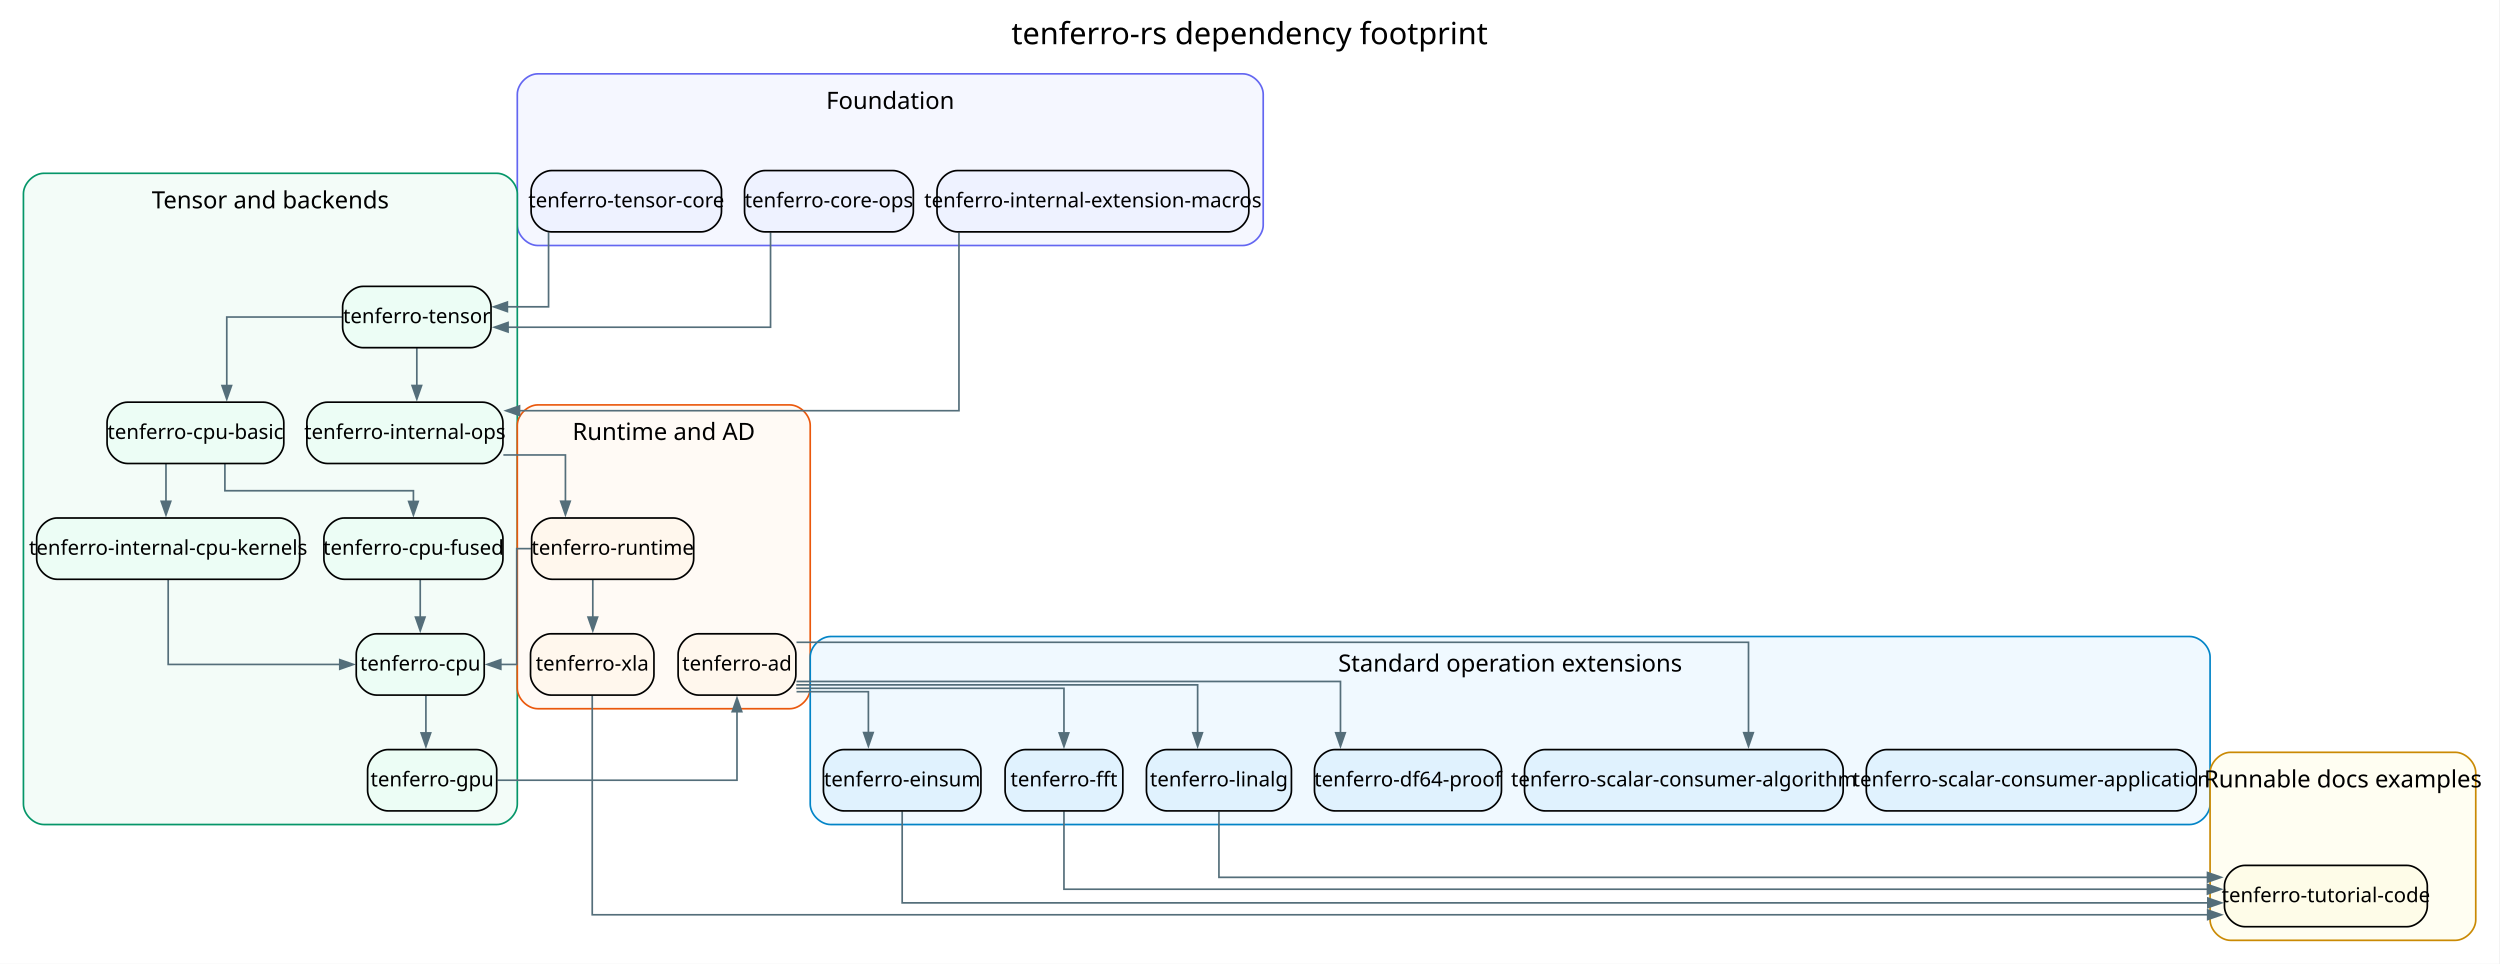
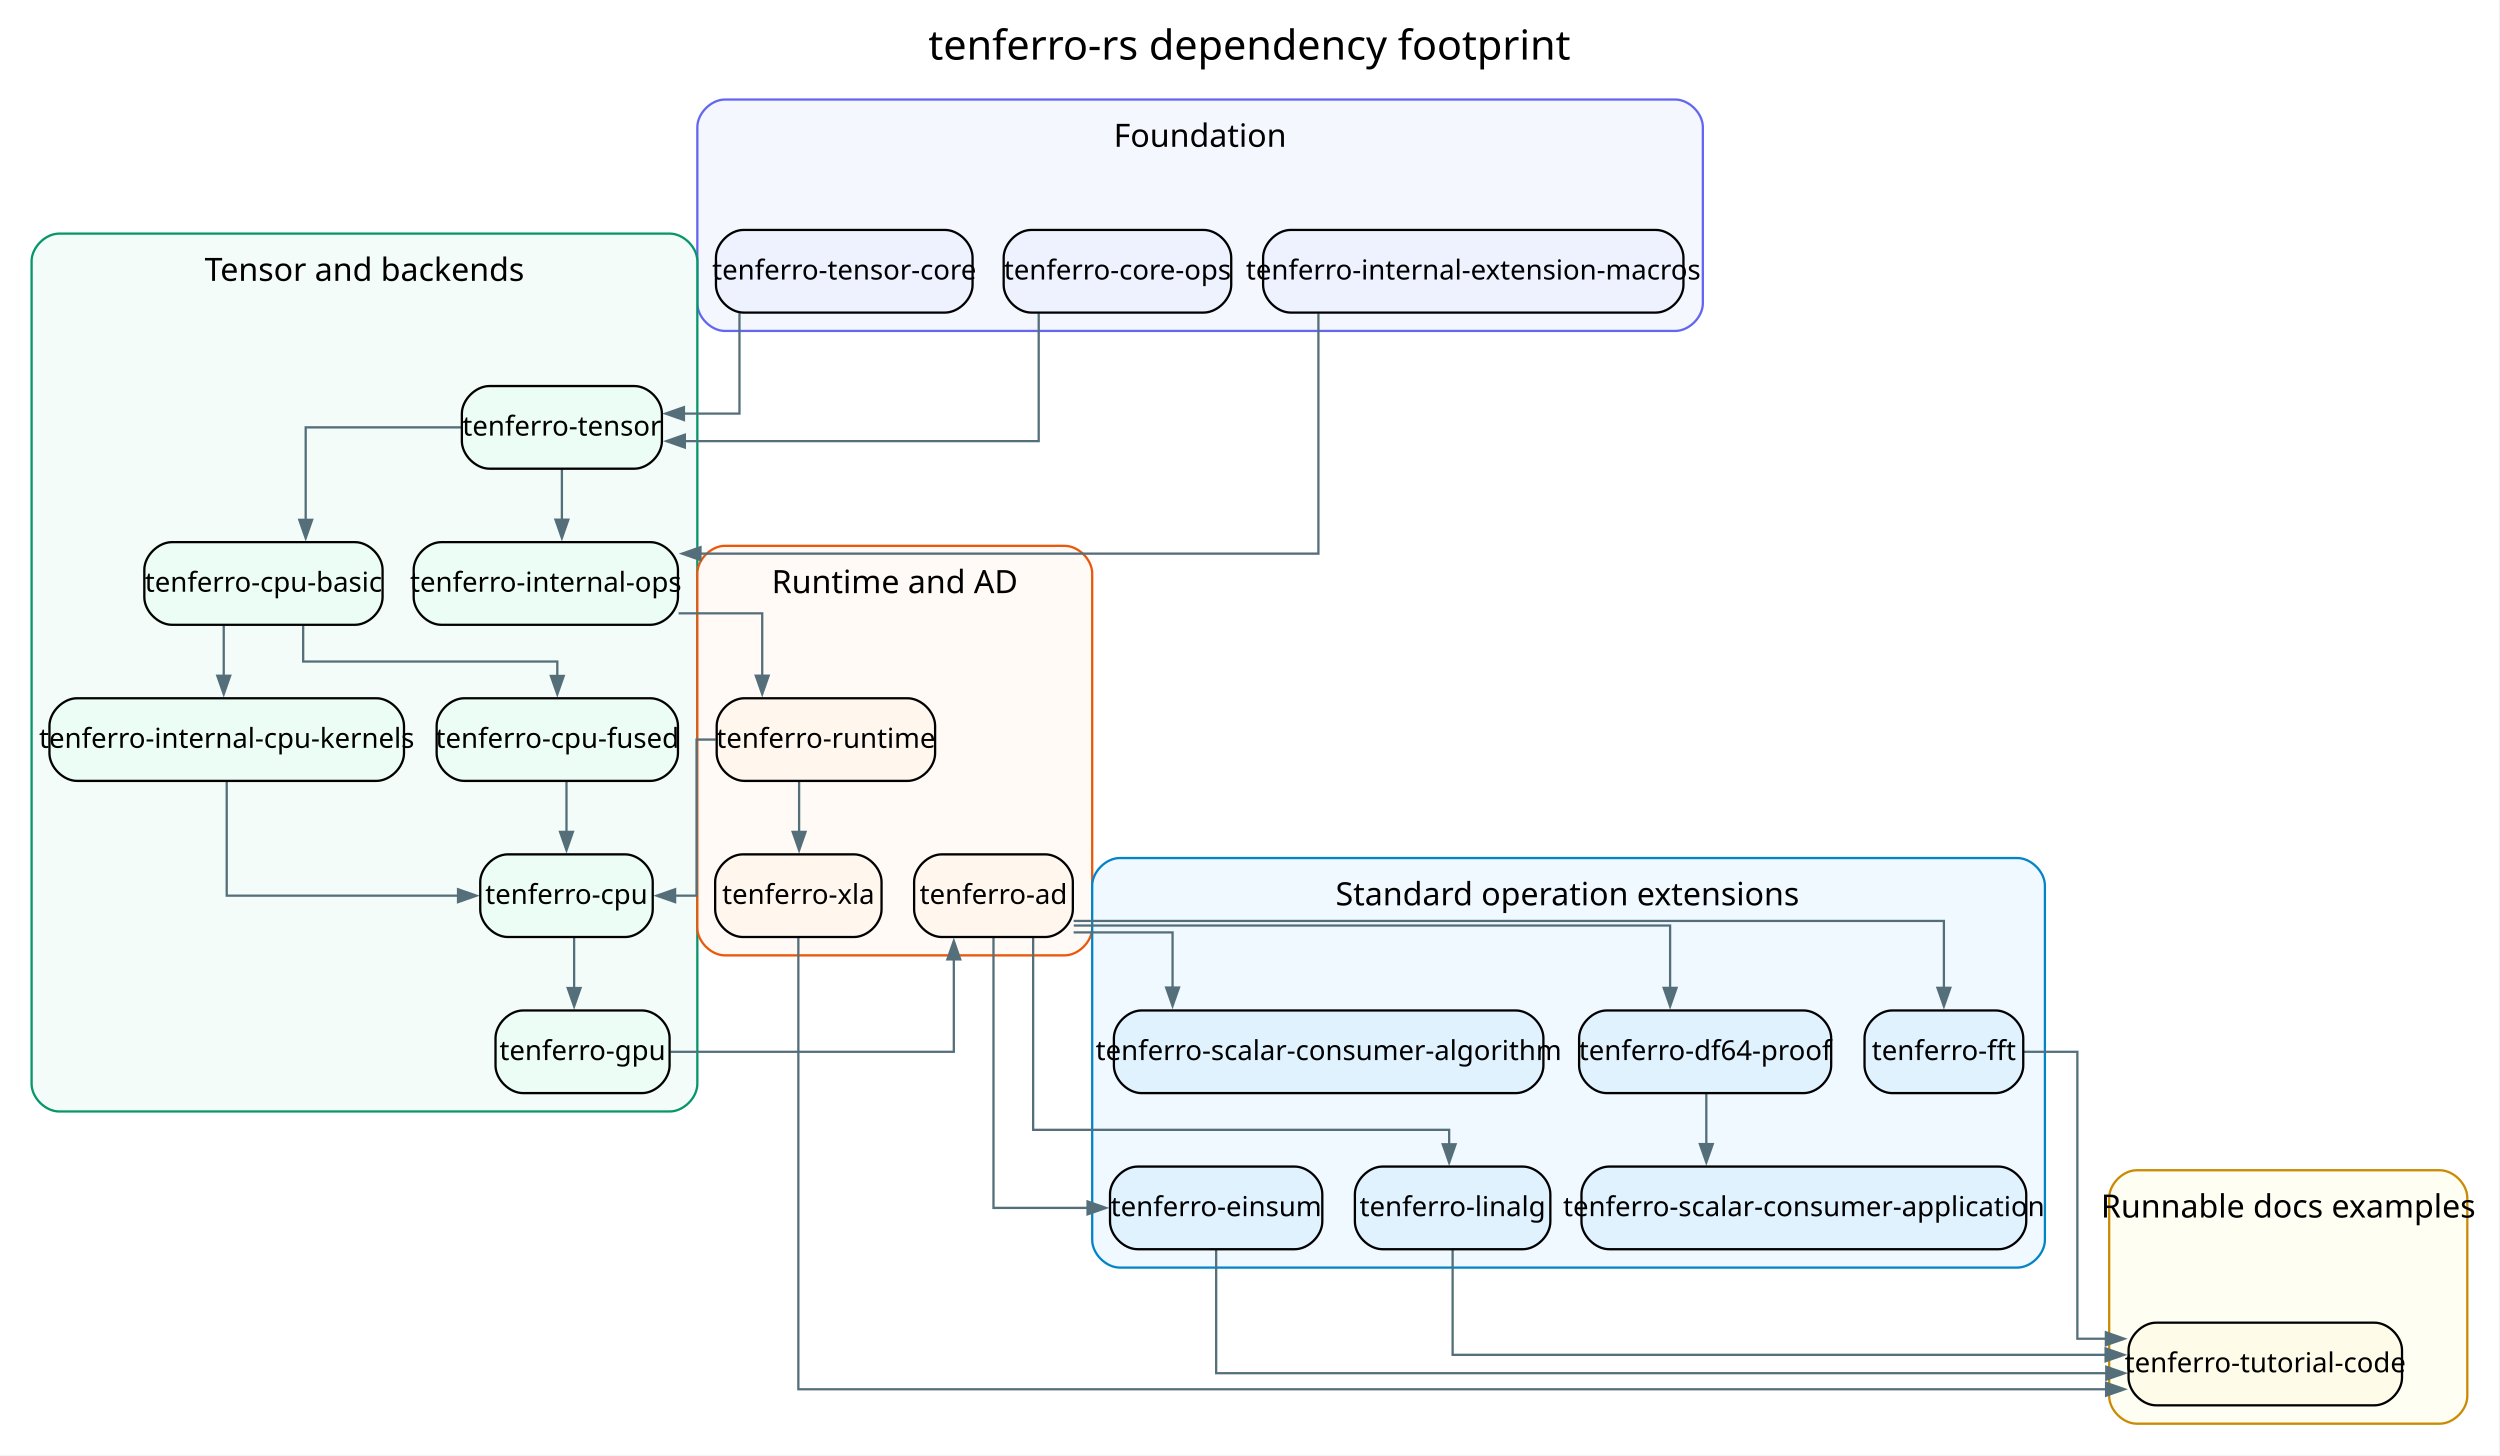
- <svg xmlns="http://www.w3.org/2000/svg" xmlns:xlink="http://www.w3.org/1999/xlink" width="1468pt" height="566pt" viewBox="0.00 0.00 1468.00 566.00" role="img" aria-labelledby="dependency-footprint-title dependency-footprint-desc">
-   <g id="graph0" class="graph" transform="scale(1 1) rotate(0) translate(5.76 560.16)">
-     <polygon fill="#ffffff" stroke="none" points="-5.76,5.76 -5.76,-560.16 1461.76,-560.16 1461.76,5.76 -5.76,5.76" />
-     <text xml:space="preserve" text-anchor="middle" x="728" y="-534.2" font-family="IBM Plex Sans" font-size="18.00">tenferro-rs dependency footprint</text>
+ <svg xmlns="http://www.w3.org/2000/svg" xmlns:xlink="http://www.w3.org/1999/xlink" width="1089pt" height="634pt" viewBox="0.00 0.00 1089.00 634.00" role="img" aria-labelledby="dependency-footprint-title dependency-footprint-desc">
+   <g id="graph0" class="graph" transform="scale(1 1) rotate(0) translate(5.76 628.16)">
+     <polygon fill="#ffffff" stroke="none" points="-5.76,5.76 -5.76,-628.16 1082.76,-628.16 1082.76,5.76 -5.76,5.76" />
+     <text xml:space="preserve" text-anchor="middle" x="538.5" y="-602.2" font-family="IBM Plex Sans" font-size="18.00">tenferro-rs dependency footprint</text>
    <g id="clust1" class="cluster">
-       <path fill="#f5f7ff" stroke="#6366f1" d="M310,-416C310,-416 724,-416 724,-416 730,-416 736,-422 736,-428 736,-428 736,-504.8 736,-504.8 736,-510.8 730,-516.8 724,-516.8 724,-516.8 310,-516.8 310,-516.8 304,-516.8 298,-510.8 298,-504.8 298,-504.8 298,-428 298,-428 298,-422 304,-416 310,-416" />
+       <path fill="#f5f7ff" stroke="#6366f1" d="M310,-484C310,-484 724,-484 724,-484 730,-484 736,-490 736,-496 736,-496 736,-572.8 736,-572.8 736,-578.8 730,-584.8 724,-584.8 724,-584.8 310,-584.8 310,-584.8 304,-584.8 298,-578.8 298,-572.8 298,-572.8 298,-496 298,-496 298,-490 304,-484 310,-484" />
    </g>
    <g id="clust3" class="cluster">
-       <path fill="#f3fcf8" stroke="#059669" d="M20,-76C20,-76 286,-76 286,-76 292,-76 298,-82 298,-88 298,-88 298,-446.4 298,-446.4 298,-452.4 292,-458.4 286,-458.4 286,-458.4 20,-458.4 20,-458.4 14,-458.4 8,-452.4 8,-446.4 8,-446.4 8,-88 8,-88 8,-82 14,-76 20,-76" />
+       <path fill="#f3fcf8" stroke="#059669" d="M20,-144C20,-144 286,-144 286,-144 292,-144 298,-150 298,-156 298,-156 298,-514.4 298,-514.4 298,-520.4 292,-526.4 286,-526.4 286,-526.4 20,-526.4 20,-526.4 14,-526.4 8,-520.4 8,-514.4 8,-514.4 8,-156 8,-156 8,-150 14,-144 20,-144" />
    </g>
    <g id="clust5" class="cluster">
-       <path fill="#fffaf5" stroke="#ea580c" d="M310,-144C310,-144 458,-144 458,-144 464,-144 470,-150 470,-156 470,-156 470,-310.4 470,-310.4 470,-316.4 464,-322.4 458,-322.4 458,-322.4 310,-322.4 310,-322.4 304,-322.4 298,-316.4 298,-310.4 298,-310.4 298,-156 298,-156 298,-150 304,-144 310,-144" />
+       <path fill="#fffaf5" stroke="#ea580c" d="M310,-212C310,-212 458,-212 458,-212 464,-212 470,-218 470,-224 470,-224 470,-378.4 470,-378.4 470,-384.4 464,-390.4 458,-390.4 458,-390.4 310,-390.4 310,-390.4 304,-390.4 298,-384.4 298,-378.4 298,-378.4 298,-224 298,-224 298,-218 304,-212 310,-212" />
    </g>
    <g id="clust7" class="cluster">
-       <path fill="#f0f9ff" stroke="#0284c7" d="M482,-76C482,-76 1280,-76 1280,-76 1286,-76 1292,-82 1292,-88 1292,-88 1292,-174.4 1292,-174.4 1292,-180.4 1286,-186.4 1280,-186.4 1280,-186.4 482,-186.4 482,-186.4 476,-186.4 470,-180.4 470,-174.4 470,-174.4 470,-88 470,-88 470,-82 476,-76 482,-76" />
+       <path fill="#f0f9ff" stroke="#0284c7" d="M482,-76C482,-76 873,-76 873,-76 879,-76 885,-82 885,-88 885,-88 885,-242.4 885,-242.4 885,-248.4 879,-254.4 873,-254.4 873,-254.4 482,-254.4 482,-254.4 476,-254.4 470,-248.4 470,-242.4 470,-242.4 470,-88 470,-88 470,-82 476,-76 482,-76" />
    </g>
    <g id="clust9" class="cluster">
-       <path fill="#fffef2" stroke="#ca8a04" d="M1304,-8C1304,-8 1436,-8 1436,-8 1442,-8 1448,-14 1448,-20 1448,-20 1448,-106.4 1448,-106.4 1448,-112.4 1442,-118.4 1436,-118.4 1436,-118.4 1304,-118.4 1304,-118.4 1298,-118.4 1292,-112.4 1292,-106.4 1292,-106.4 1292,-20 1292,-20 1292,-14 1298,-8 1304,-8" />
+       <path fill="#fffef2" stroke="#ca8a04" d="M925,-8C925,-8 1057,-8 1057,-8 1063,-8 1069,-14 1069,-20 1069,-20 1069,-106.4 1069,-106.4 1069,-112.4 1063,-118.4 1057,-118.4 1057,-118.4 925,-118.4 925,-118.4 919,-118.4 913,-112.4 913,-106.4 913,-106.4 913,-20 913,-20 913,-14 919,-8 925,-8" />
    </g>
    <g id="edge1" class="edge">
-       <path fill="none" stroke="#546e7a" d="M316.35,-423.73C316.35,-405.44 316.35,-380 316.35,-380 316.35,-380 292.16,-380 292.16,-380" />
-       <polygon fill="#546e7a" stroke="#546e7a" points="292.16,-377.2 284.16,-380 292.16,-382.8 292.16,-377.2" />
+       <path fill="none" stroke="#546e7a" d="M316.35,-491.73C316.35,-473.44 316.35,-448 316.35,-448 316.35,-448 292.16,-448 292.16,-448" />
+       <polygon fill="#546e7a" stroke="#546e7a" points="292.16,-445.2 284.16,-448 292.16,-450.8 292.16,-445.2" />
    </g>
    <g id="edge14" class="edge">
-       <path fill="none" stroke="#546e7a" d="M557.34,-423.59C557.34,-389.27 557.34,-319 557.34,-319 557.34,-319 299.3,-319 299.3,-319" />
-       <polygon fill="#546e7a" stroke="#546e7a" points="299.3,-316.2 291.3,-319 299.3,-321.8 299.3,-316.2" />
+       <path fill="none" stroke="#546e7a" d="M568.54,-491.59C568.54,-457.27 568.54,-387 568.54,-387 568.54,-387 299.37,-387 299.37,-387" />
+       <polygon fill="#546e7a" stroke="#546e7a" points="299.37,-384.2 291.37,-387 299.37,-389.8 299.37,-384.2" />
    </g>
    <g id="edge2" class="edge">
-       <path fill="none" stroke="#546e7a" d="M446.7,-423.71C446.7,-401.79 446.7,-368 446.7,-368 446.7,-368 292.56,-368 292.56,-368" />
-       <polygon fill="#546e7a" stroke="#546e7a" points="292.56,-365.2 284.56,-368 292.56,-370.8 292.56,-365.2" />
+       <path fill="none" stroke="#546e7a" d="M446.7,-491.71C446.7,-469.79 446.7,-436 446.7,-436 446.7,-436 292.56,-436 292.56,-436" />
+       <polygon fill="#546e7a" stroke="#546e7a" points="292.56,-433.2 284.56,-436 292.56,-438.8 292.56,-433.2" />
    </g>
    <g id="edge4" class="edge">
-       <path fill="none" stroke="#546e7a" d="M195.21,-374C163.95,-374 127.4,-374 127.4,-374 127.4,-374 127.4,-333.74 127.4,-333.74" />
-       <polygon fill="#546e7a" stroke="#546e7a" points="130.2,-333.74 127.4,-325.74 124.6,-333.74 130.2,-333.74" />
+       <path fill="none" stroke="#546e7a" d="M195.21,-442C163.95,-442 127.4,-442 127.4,-442 127.4,-442 127.4,-401.74 127.4,-401.74" />
+       <polygon fill="#546e7a" stroke="#546e7a" points="130.2,-401.74 127.4,-393.74 124.6,-401.74 130.2,-401.74" />
    </g>
    <g id="edge13" class="edge">
-       <path fill="none" stroke="#546e7a" d="M239,-355.78C239,-355.78 239,-333.79 239,-333.79" />
-       <polygon fill="#546e7a" stroke="#546e7a" points="241.8,-333.79 239,-325.79 236.2,-333.79 241.8,-333.79" />
+       <path fill="none" stroke="#546e7a" d="M239,-423.78C239,-423.78 239,-401.79 239,-401.79" />
+       <polygon fill="#546e7a" stroke="#546e7a" points="241.8,-401.79 239,-393.79 236.2,-401.79 241.8,-401.79" />
    </g>
    <g id="edge6" class="edge">
-       <path fill="none" stroke="#546e7a" d="M93,-219.78C93,-199.63 93,-170 93,-170 93,-170 193.76,-170 193.76,-170" />
-       <polygon fill="#546e7a" stroke="#546e7a" points="193.76,-172.8 201.76,-170 193.76,-167.2 193.76,-172.8" />
+       <path fill="none" stroke="#546e7a" d="M93,-287.78C93,-267.63 93,-238 93,-238 93,-238 193.76,-238 193.76,-238" />
+       <polygon fill="#546e7a" stroke="#546e7a" points="193.76,-240.8 201.76,-238 193.76,-235.2 193.76,-240.8" />
    </g>
    <g id="edge3" class="edge">
-       <path fill="none" stroke="#546e7a" d="M91.7,-287.78C91.7,-287.78 91.7,-265.79 91.7,-265.79" />
-       <polygon fill="#546e7a" stroke="#546e7a" points="94.5,-265.79 91.7,-257.79 88.9,-265.79 94.5,-265.79" />
+       <path fill="none" stroke="#546e7a" d="M91.7,-355.78C91.7,-355.78 91.7,-333.79 91.7,-333.79" />
+       <polygon fill="#546e7a" stroke="#546e7a" points="94.5,-333.79 91.7,-325.79 88.9,-333.79 94.5,-333.79" />
    </g>
    <g id="edge5" class="edge">
-       <path fill="none" stroke="#546e7a" d="M126.3,-287.81C126.3,-279.72 126.3,-272 126.3,-272 126.3,-272 237,-272 237,-272 237,-272 237,-265.71 237,-265.71" />
-       <polygon fill="#546e7a" stroke="#546e7a" points="239.8,-265.71 237,-257.71 234.2,-265.71 239.8,-265.71" />
+       <path fill="none" stroke="#546e7a" d="M126.3,-355.81C126.3,-347.72 126.3,-340 126.3,-340 126.3,-340 237,-340 237,-340 237,-340 237,-333.71 237,-333.71" />
+       <polygon fill="#546e7a" stroke="#546e7a" points="239.8,-333.71 237,-325.71 234.2,-333.71 239.8,-333.71" />
    </g>
    <g id="edge7" class="edge">
-       <path fill="none" stroke="#546e7a" d="M241,-219.78C241,-219.78 241,-197.79 241,-197.79" />
-       <polygon fill="#546e7a" stroke="#546e7a" points="243.8,-197.79 241,-189.79 238.2,-197.79 243.8,-197.79" />
+       <path fill="none" stroke="#546e7a" d="M241,-287.78C241,-287.78 241,-265.79 241,-265.79" />
+       <polygon fill="#546e7a" stroke="#546e7a" points="243.8,-265.79 241,-257.79 238.2,-265.79 243.8,-265.79" />
    </g>
    <g id="edge9" class="edge">
-       <path fill="none" stroke="#546e7a" d="M244.33,-151.78C244.33,-151.78 244.33,-129.79 244.33,-129.79" />
-       <polygon fill="#546e7a" stroke="#546e7a" points="247.13,-129.79 244.33,-121.79 241.53,-129.79 247.13,-129.79" />
+       <path fill="none" stroke="#546e7a" d="M244.33,-219.78C244.33,-219.78 244.33,-197.79 244.33,-197.79" />
+       <polygon fill="#546e7a" stroke="#546e7a" points="247.13,-197.79 244.33,-189.79 241.53,-197.79 247.13,-197.79" />
    </g>
    <g id="edge12" class="edge">
-       <path fill="none" stroke="#546e7a" d="M286.4,-102C339,-102 427,-102 427,-102 427,-102 427,-142.26 427,-142.26" />
-       <polygon fill="#546e7a" stroke="#546e7a" points="424.2,-142.26 427,-150.26 429.8,-142.26 424.2,-142.26" />
+       <path fill="none" stroke="#546e7a" d="M286.32,-170C334.15,-170 409.72,-170 409.72,-170 409.72,-170 409.72,-210.26 409.72,-210.26" />
+       <polygon fill="#546e7a" stroke="#546e7a" points="406.92,-210.26 409.72,-218.26 412.52,-210.26 406.92,-210.26" />
    </g>
    <g id="edge10" class="edge">
-       <path fill="none" stroke="#546e7a" d="M289.82,-293C309.33,-293 326.26,-293 326.26,-293 326.26,-293 326.26,-265.83 326.26,-265.83" />
-       <polygon fill="#546e7a" stroke="#546e7a" points="329.06,-265.83 326.26,-257.83 323.46,-265.83 329.06,-265.83" />
+       <path fill="none" stroke="#546e7a" d="M289.82,-361C309.33,-361 326.26,-361 326.26,-361 326.26,-361 326.26,-333.83 326.26,-333.83" />
+       <polygon fill="#546e7a" stroke="#546e7a" points="329.06,-333.83 326.26,-325.83 323.46,-333.83 329.06,-333.83" />
    </g>
    <g id="edge8" class="edge">
-       <path fill="none" stroke="#546e7a" d="M305.98,-238C300.97,-238 297.66,-238 297.66,-238 297.66,-238 297.66,-170 297.66,-170 297.66,-170 288.31,-170 288.31,-170" />
-       <polygon fill="#546e7a" stroke="#546e7a" points="288.31,-167.2 280.31,-170 288.31,-172.8 288.31,-167.2" />
+       <path fill="none" stroke="#546e7a" d="M305.98,-306C300.97,-306 297.66,-306 297.66,-306 297.66,-306 297.66,-238 297.66,-238 297.66,-238 288.31,-238 288.31,-238" />
+       <polygon fill="#546e7a" stroke="#546e7a" points="288.31,-235.2 280.31,-238 288.31,-240.8 288.31,-235.2" />
    </g>
    <g id="edge11" class="edge">
-       <path fill="none" stroke="#546e7a" d="M342.33,-219.78C342.33,-219.78 342.33,-197.79 342.33,-197.79" />
-       <polygon fill="#546e7a" stroke="#546e7a" points="345.13,-197.79 342.33,-189.79 339.53,-197.79 345.13,-197.79" />
+       <path fill="none" stroke="#546e7a" d="M342.33,-287.78C342.33,-287.78 342.33,-265.79 342.33,-265.79" />
+       <polygon fill="#546e7a" stroke="#546e7a" points="345.13,-265.79 342.33,-257.79 339.53,-265.79 345.13,-265.79" />
    </g>
    <g id="edge21" class="edge">
-       <path fill="none" stroke="#546e7a" d="M342,-151.68C342,-112.27 342,-23 342,-23 342,-23 1290.61,-23 1290.61,-23" />
-       <polygon fill="#546e7a" stroke="#546e7a" points="1290.61,-25.8 1298.61,-23 1290.61,-20.2 1290.61,-25.8" />
+       <path fill="none" stroke="#546e7a" d="M342,-219.67C342,-167.68 342,-23 342,-23 342,-23 911.66,-23 911.66,-23" />
+       <polygon fill="#546e7a" stroke="#546e7a" points="911.66,-25.8 919.66,-23 911.66,-20.2 911.66,-25.8" />
    </g>
    <g id="edge15" class="edge">
-       <path fill="none" stroke="#546e7a" d="M461.97,-154C482.39,-154 504.16,-154 504.16,-154 504.16,-154 504.16,-129.99 504.16,-129.99" />
-       <polygon fill="#546e7a" stroke="#546e7a" points="506.96,-129.99 504.16,-121.99 501.36,-129.99 506.96,-129.99" />
+       <path fill="none" stroke="#546e7a" d="M427,-219.66C427,-182.54 427,-102 427,-102 427,-102 467.98,-102 467.98,-102" />
+       <polygon fill="#546e7a" stroke="#546e7a" points="467.98,-104.8 475.98,-102 467.98,-99.2 467.98,-104.8" />
    </g>
    <g id="edge16" class="edge">
-       <path fill="none" stroke="#546e7a" d="M461.81,-158C534.86,-158 697.49,-158 697.49,-158 697.49,-158 697.49,-129.85 697.49,-129.85" />
-       <polygon fill="#546e7a" stroke="#546e7a" points="700.29,-129.85 697.49,-121.85 694.69,-129.85 700.29,-129.85" />
+       <path fill="none" stroke="#546e7a" d="M444.28,-219.76C444.28,-190.43 444.28,-136 444.28,-136 444.28,-136 625.49,-136 625.49,-136 625.49,-136 625.49,-129.71 625.49,-129.71" />
+       <polygon fill="#546e7a" stroke="#546e7a" points="628.29,-129.71 625.49,-121.71 622.69,-129.71 628.29,-129.71" />
    </g>
    <g id="edge17" class="edge">
-       <path fill="none" stroke="#546e7a" d="M461.77,-156C517.1,-156 619,-156 619,-156 619,-156 619,-129.8 619,-129.8" />
-       <polygon fill="#546e7a" stroke="#546e7a" points="621.8,-129.8 619,-121.8 616.2,-129.8 621.8,-129.8" />
+       <path fill="none" stroke="#546e7a" d="M461.94,-227C561.75,-227 841,-227 841,-227 841,-227 841,-197.86 841,-197.86" />
+       <polygon fill="#546e7a" stroke="#546e7a" points="843.8,-197.86 841,-189.86 838.2,-197.86 843.8,-197.86" />
    </g>
    <g id="edge22" class="edge">
-       <path fill="none" stroke="#546e7a" d="M461.95,-160C551.35,-160 781.37,-160 781.37,-160 781.37,-160 781.37,-129.87 781.37,-129.87" />
-       <polygon fill="#546e7a" stroke="#546e7a" points="784.17,-129.87 781.37,-121.87 778.57,-129.87 784.17,-129.87" />
+       <path fill="none" stroke="#546e7a" d="M461.97,-225C540.04,-225 721.74,-225 721.74,-225 721.74,-225 721.74,-197.83 721.74,-197.83" />
+       <polygon fill="#546e7a" stroke="#546e7a" points="724.54,-197.83 721.74,-189.83 718.94,-197.83 724.54,-197.83" />
    </g>
    <g id="edge23" class="edge">
-       <path fill="none" stroke="#546e7a" d="M461.94,-183C589.26,-183 1020.96,-183 1020.96,-183 1020.96,-183 1020.96,-129.89 1020.96,-129.89" />
-       <polygon fill="#546e7a" stroke="#546e7a" points="1023.76,-129.89 1020.96,-121.89 1018.16,-129.89 1023.76,-129.89" />
+       <path fill="none" stroke="#546e7a" d="M461.9,-222C482.67,-222 505.01,-222 505.01,-222 505.01,-222 505.01,-197.99 505.01,-197.99" />
+       <polygon fill="#546e7a" stroke="#546e7a" points="507.81,-197.99 505.01,-189.99 502.21,-197.99 507.81,-197.99" />
    </g>
    <g id="edge18" class="edge">
-       <path fill="none" stroke="#546e7a" d="M524,-83.83C524,-62.5 524,-30 524,-30 524,-30 1290.7,-30 1290.7,-30" />
-       <polygon fill="#546e7a" stroke="#546e7a" points="1290.7,-32.8 1298.7,-30 1290.7,-27.2 1290.7,-32.8" />
+       <path fill="none" stroke="#546e7a" d="M524,-83.83C524,-62.5 524,-30 524,-30 524,-30 911.74,-30 911.74,-30" />
+       <polygon fill="#546e7a" stroke="#546e7a" points="911.74,-32.8 919.74,-30 911.74,-27.2 911.74,-32.8" />
    </g>
    <g id="edge20" class="edge">
-       <path fill="none" stroke="#546e7a" d="M710,-83.65C710,-66.99 710,-45 710,-45 710,-45 1290.5,-45 1290.5,-45" />
-       <polygon fill="#546e7a" stroke="#546e7a" points="1290.5,-47.8 1298.5,-45 1290.5,-42.2 1290.5,-47.8" />
+       <path fill="none" stroke="#546e7a" d="M627,-83.83C627,-64.91 627,-38 627,-38 627,-38 911.44,-38 911.44,-38" />
+       <polygon fill="#546e7a" stroke="#546e7a" points="911.44,-40.8 919.44,-38 911.44,-35.2 911.44,-40.8" />
    </g>
    <g id="edge19" class="edge">
-       <path fill="none" stroke="#546e7a" d="M619,-83.83C619,-64.91 619,-38 619,-38 619,-38 1290.47,-38 1290.47,-38" />
-       <polygon fill="#546e7a" stroke="#546e7a" points="1290.48,-40.8 1298.47,-38 1290.47,-35.2 1290.48,-40.8" />
+       <path fill="none" stroke="#546e7a" d="M875.83,-170C888.21,-170 899.14,-170 899.14,-170 899.14,-170 899.14,-45 899.14,-45 899.14,-45 911.56,-45 911.56,-45" />
+       <polygon fill="#546e7a" stroke="#546e7a" points="911.56,-47.8 919.56,-45 911.56,-42.2 911.56,-47.8" />
+     </g>
+     <g id="edge24" class="edge">
+       <path fill="none" stroke="#546e7a" d="M737.51,-151.78C737.51,-151.78 737.51,-129.79 737.51,-129.79" />
+       <polygon fill="#546e7a" stroke="#546e7a" points="740.31,-129.79 737.51,-121.79 734.71,-129.79 740.31,-129.79" />
    </g>
    <g id="node1" class="node cluster-title">
-       <text xml:space="preserve" text-anchor="middle" x="517" y="-496.2" font-family="IBM Plex Sans" font-size="14.00">Foundation</text>
+       <text xml:space="preserve" text-anchor="middle" x="517" y="-564.2" font-family="IBM Plex Sans" font-size="14.00">Foundation</text>
    </g>
    <g id="node2" class="node">
      <g id="a_node2">
        <a xlink:href="index.html#tenferro-tensor-core" xlink:title="tenferro-tensor-core" target="_parent">
-           <path fill="#eef2ff" stroke="black" d="M405.89,-460C405.89,-460 318.11,-460 318.11,-460 312.11,-460 306.11,-454 306.11,-448 306.11,-448 306.11,-436 306.11,-436 306.11,-430 312.11,-424 318.11,-424 318.11,-424 405.89,-424 405.89,-424 411.89,-424 417.89,-430 417.89,-436 417.89,-436 417.89,-448 417.89,-448 417.89,-454 411.89,-460 405.89,-460" />
-           <text xml:space="preserve" text-anchor="middle" x="362" y="-438.4" font-family="IBM Plex Sans" font-size="12.00">tenferro-tensor-core</text>
+           <path fill="#eef2ff" stroke="black" d="M405.89,-528C405.89,-528 318.11,-528 318.11,-528 312.11,-528 306.11,-522 306.11,-516 306.11,-516 306.11,-504 306.11,-504 306.11,-498 312.11,-492 318.11,-492 318.11,-492 405.89,-492 405.89,-492 411.89,-492 417.89,-498 417.89,-504 417.89,-504 417.89,-516 417.89,-516 417.89,-522 411.89,-528 405.89,-528" />
+           <text xml:space="preserve" text-anchor="middle" x="362" y="-506.4" font-family="IBM Plex Sans" font-size="12.00">tenferro-tensor-core</text>
        </a>
      </g>
    </g>
    <g id="node3" class="node">
      <g id="a_node3">
        <a xlink:href="index.html#tenferro-internal-extension-macros" xlink:title="tenferro-internal-extension-macros" target="_parent">
-           <path fill="#eef2ff" stroke="black" d="M715.55,-460C715.55,-460 556.45,-460 556.45,-460 550.45,-460 544.45,-454 544.45,-448 544.45,-448 544.45,-436 544.45,-436 544.45,-430 550.45,-424 556.45,-424 556.45,-424 715.55,-424 715.55,-424 721.55,-424 727.55,-430 727.55,-436 727.55,-436 727.55,-448 727.55,-448 727.55,-454 721.55,-460 715.55,-460" />
-           <text xml:space="preserve" text-anchor="middle" x="636" y="-438.4" font-family="IBM Plex Sans" font-size="12.00">tenferro-internal-extension-macros</text>
+           <path fill="#eef2ff" stroke="black" d="M715.55,-528C715.55,-528 556.45,-528 556.45,-528 550.45,-528 544.45,-522 544.45,-516 544.45,-516 544.45,-504 544.45,-504 544.45,-498 550.45,-492 556.45,-492 556.45,-492 715.55,-492 715.55,-492 721.55,-492 727.55,-498 727.55,-504 727.55,-504 727.55,-516 727.55,-516 727.55,-522 721.55,-528 715.55,-528" />
+           <text xml:space="preserve" text-anchor="middle" x="636" y="-506.4" font-family="IBM Plex Sans" font-size="12.00">tenferro-internal-extension-macros</text>
        </a>
      </g>
    </g>
    <g id="node4" class="node">
      <g id="a_node4">
        <a xlink:href="index.html#tenferro-core-ops" xlink:title="tenferro-core-ops" target="_parent">
-           <path fill="#eef2ff" stroke="black" d="M518.56,-460C518.56,-460 443.44,-460 443.44,-460 437.44,-460 431.44,-454 431.44,-448 431.44,-448 431.44,-436 431.44,-436 431.44,-430 437.44,-424 443.44,-424 443.44,-424 518.56,-424 518.56,-424 524.56,-424 530.56,-430 530.56,-436 530.56,-436 530.56,-448 530.56,-448 530.56,-454 524.56,-460 518.56,-460" />
-           <text xml:space="preserve" text-anchor="middle" x="481" y="-438.4" font-family="IBM Plex Sans" font-size="12.00">tenferro-core-ops</text>
+           <path fill="#eef2ff" stroke="black" d="M518.56,-528C518.56,-528 443.44,-528 443.44,-528 437.44,-528 431.44,-522 431.44,-516 431.44,-516 431.44,-504 431.44,-504 431.44,-498 437.44,-492 443.44,-492 443.44,-492 518.56,-492 518.56,-492 524.56,-492 530.56,-498 530.56,-504 530.56,-504 530.56,-516 530.56,-516 530.56,-522 524.56,-528 518.56,-528" />
+           <text xml:space="preserve" text-anchor="middle" x="481" y="-506.4" font-family="IBM Plex Sans" font-size="12.00">tenferro-core-ops</text>
        </a>
      </g>
    </g>
    <g id="node5" class="node cluster-title">
-       <text xml:space="preserve" text-anchor="middle" x="153" y="-437.8" font-family="IBM Plex Sans" font-size="14.00">Tensor and backends</text>
+       <text xml:space="preserve" text-anchor="middle" x="153" y="-505.8" font-family="IBM Plex Sans" font-size="14.00">Tensor and backends</text>
    </g>
    <g id="node6" class="node">
      <g id="a_node6">
        <a xlink:href="index.html#tenferro-tensor" xlink:title="tenferro-tensor" target="_parent">
-           <path fill="#ecfdf5" stroke="black" d="M270.57,-392C270.57,-392 207.43,-392 207.43,-392 201.43,-392 195.43,-386 195.43,-380 195.43,-380 195.43,-368 195.43,-368 195.43,-362 201.43,-356 207.43,-356 207.43,-356 270.57,-356 270.57,-356 276.57,-356 282.57,-362 282.57,-368 282.57,-368 282.57,-380 282.57,-380 282.57,-386 276.57,-392 270.57,-392" />
-           <text xml:space="preserve" text-anchor="middle" x="239" y="-370.4" font-family="IBM Plex Sans" font-size="12.00">tenferro-tensor</text>
+           <path fill="#ecfdf5" stroke="black" d="M270.57,-460C270.57,-460 207.43,-460 207.43,-460 201.43,-460 195.43,-454 195.43,-448 195.43,-448 195.43,-436 195.43,-436 195.43,-430 201.43,-424 207.43,-424 207.43,-424 270.57,-424 270.57,-424 276.57,-424 282.57,-430 282.57,-436 282.57,-436 282.57,-448 282.57,-448 282.57,-454 276.57,-460 270.57,-460" />
+           <text xml:space="preserve" text-anchor="middle" x="239" y="-438.4" font-family="IBM Plex Sans" font-size="12.00">tenferro-tensor</text>
        </a>
      </g>
    </g>
    <g id="node7" class="node">
      <g id="a_node7">
        <a xlink:href="index.html#tenferro-internal-cpu-kernels" xlink:title="tenferro-internal-cpu-kernels" target="_parent">
-           <path fill="#ecfdf5" stroke="black" d="M158.22,-256C158.22,-256 27.78,-256 27.78,-256 21.78,-256 15.78,-250 15.78,-244 15.78,-244 15.78,-232 15.78,-232 15.78,-226 21.78,-220 27.78,-220 27.78,-220 158.22,-220 158.22,-220 164.22,-220 170.22,-226 170.22,-232 170.22,-232 170.22,-244 170.22,-244 170.22,-250 164.22,-256 158.22,-256" />
-           <text xml:space="preserve" text-anchor="middle" x="93" y="-234.4" font-family="IBM Plex Sans" font-size="12.00">tenferro-internal-cpu-kernels</text>
+           <path fill="#ecfdf5" stroke="black" d="M158.22,-324C158.22,-324 27.78,-324 27.78,-324 21.78,-324 15.78,-318 15.78,-312 15.78,-312 15.78,-300 15.78,-300 15.78,-294 21.78,-288 27.78,-288 27.78,-288 158.22,-288 158.22,-288 164.22,-288 170.22,-294 170.22,-300 170.22,-300 170.22,-312 170.22,-312 170.22,-318 164.22,-324 158.22,-324" />
+           <text xml:space="preserve" text-anchor="middle" x="93" y="-302.4" font-family="IBM Plex Sans" font-size="12.00">tenferro-internal-cpu-kernels</text>
        </a>
      </g>
    </g>
    <g id="node8" class="node">
      <g id="a_node8">
        <a xlink:href="index.html#tenferro-cpu-basic" xlink:title="tenferro-cpu-basic" target="_parent">
-           <path fill="#ecfdf5" stroke="black" d="M148.89,-324C148.89,-324 69.11,-324 69.11,-324 63.11,-324 57.11,-318 57.11,-312 57.11,-312 57.11,-300 57.11,-300 57.11,-294 63.11,-288 69.11,-288 69.11,-288 148.89,-288 148.89,-288 154.89,-288 160.89,-294 160.89,-300 160.89,-300 160.89,-312 160.89,-312 160.89,-318 154.89,-324 148.89,-324" />
-           <text xml:space="preserve" text-anchor="middle" x="109" y="-302.4" font-family="IBM Plex Sans" font-size="12.00">tenferro-cpu-basic</text>
+           <path fill="#ecfdf5" stroke="black" d="M148.89,-392C148.89,-392 69.11,-392 69.11,-392 63.11,-392 57.11,-386 57.11,-380 57.11,-380 57.11,-368 57.11,-368 57.11,-362 63.11,-356 69.11,-356 69.11,-356 148.89,-356 148.89,-356 154.89,-356 160.89,-362 160.89,-368 160.89,-368 160.89,-380 160.89,-380 160.89,-386 154.89,-392 148.89,-392" />
+           <text xml:space="preserve" text-anchor="middle" x="109" y="-370.4" font-family="IBM Plex Sans" font-size="12.00">tenferro-cpu-basic</text>
        </a>
      </g>
    </g>
    <g id="node9" class="node">
      <g id="a_node9">
        <a xlink:href="index.html#tenferro-cpu-fused" xlink:title="tenferro-cpu-fused" target="_parent">
-           <path fill="#ecfdf5" stroke="black" d="M277.56,-256C277.56,-256 196.44,-256 196.44,-256 190.44,-256 184.44,-250 184.44,-244 184.44,-244 184.44,-232 184.44,-232 184.44,-226 190.44,-220 196.44,-220 196.44,-220 277.56,-220 277.56,-220 283.56,-220 289.56,-226 289.56,-232 289.56,-232 289.56,-244 289.56,-244 289.56,-250 283.56,-256 277.56,-256" />
-           <text xml:space="preserve" text-anchor="middle" x="237" y="-234.4" font-family="IBM Plex Sans" font-size="12.00">tenferro-cpu-fused</text>
+           <path fill="#ecfdf5" stroke="black" d="M277.56,-324C277.56,-324 196.44,-324 196.44,-324 190.44,-324 184.44,-318 184.44,-312 184.44,-312 184.44,-300 184.44,-300 184.44,-294 190.44,-288 196.44,-288 196.44,-288 277.56,-288 277.56,-288 283.56,-288 289.56,-294 289.56,-300 289.56,-300 289.56,-312 289.56,-312 289.56,-318 283.56,-324 277.56,-324" />
+           <text xml:space="preserve" text-anchor="middle" x="237" y="-302.4" font-family="IBM Plex Sans" font-size="12.00">tenferro-cpu-fused</text>
        </a>
      </g>
    </g>
    <g id="node10" class="node">
      <g id="a_node10">
        <a xlink:href="index.html#tenferro-cpu" xlink:title="tenferro-cpu" target="_parent">
-           <path fill="#ecfdf5" stroke="black" d="M266.57,-188C266.57,-188 215.43,-188 215.43,-188 209.43,-188 203.43,-182 203.43,-176 203.43,-176 203.43,-164 203.43,-164 203.43,-158 209.43,-152 215.43,-152 215.43,-152 266.57,-152 266.57,-152 272.57,-152 278.57,-158 278.57,-164 278.57,-164 278.57,-176 278.57,-176 278.57,-182 272.57,-188 266.57,-188" />
-           <text xml:space="preserve" text-anchor="middle" x="241" y="-166.4" font-family="IBM Plex Sans" font-size="12.00">tenferro-cpu</text>
+           <path fill="#ecfdf5" stroke="black" d="M266.57,-256C266.57,-256 215.43,-256 215.43,-256 209.43,-256 203.43,-250 203.43,-244 203.43,-244 203.43,-232 203.43,-232 203.43,-226 209.43,-220 215.43,-220 215.43,-220 266.57,-220 266.57,-220 272.57,-220 278.57,-226 278.57,-232 278.57,-232 278.57,-244 278.57,-244 278.57,-250 272.57,-256 266.57,-256" />
+           <text xml:space="preserve" text-anchor="middle" x="241" y="-234.4" font-family="IBM Plex Sans" font-size="12.00">tenferro-cpu</text>
        </a>
      </g>
    </g>
    <g id="node11" class="node">
      <g id="a_node11">
        <a xlink:href="index.html#tenferro-gpu" xlink:title="tenferro-gpu" target="_parent">
-           <path fill="#ecfdf5" stroke="black" d="M273.91,-120C273.91,-120 222.09,-120 222.09,-120 216.09,-120 210.09,-114 210.09,-108 210.09,-108 210.09,-96 210.09,-96 210.09,-90 216.09,-84 222.09,-84 222.09,-84 273.91,-84 273.91,-84 279.91,-84 285.91,-90 285.91,-96 285.91,-96 285.91,-108 285.91,-108 285.91,-114 279.91,-120 273.91,-120" />
-           <text xml:space="preserve" text-anchor="middle" x="248" y="-98.4" font-family="IBM Plex Sans" font-size="12.00">tenferro-gpu</text>
+           <path fill="#ecfdf5" stroke="black" d="M273.91,-188C273.91,-188 222.09,-188 222.09,-188 216.09,-188 210.09,-182 210.09,-176 210.09,-176 210.09,-164 210.09,-164 210.09,-158 216.09,-152 222.09,-152 222.09,-152 273.91,-152 273.91,-152 279.91,-152 285.91,-158 285.91,-164 285.91,-164 285.91,-176 285.91,-176 285.91,-182 279.91,-188 273.91,-188" />
+           <text xml:space="preserve" text-anchor="middle" x="248" y="-166.4" font-family="IBM Plex Sans" font-size="12.00">tenferro-gpu</text>
        </a>
      </g>
    </g>
    <g id="node12" class="node">
      <g id="a_node12">
        <a xlink:href="index.html#tenferro-internal-ops" xlink:title="tenferro-internal-ops" target="_parent">
-           <path fill="#ecfdf5" stroke="black" d="M277.56,-324C277.56,-324 186.44,-324 186.44,-324 180.44,-324 174.44,-318 174.44,-312 174.44,-312 174.44,-300 174.44,-300 174.44,-294 180.44,-288 186.44,-288 186.44,-288 277.56,-288 277.56,-288 283.56,-288 289.56,-294 289.56,-300 289.56,-300 289.56,-312 289.56,-312 289.56,-318 283.56,-324 277.56,-324" />
-           <text xml:space="preserve" text-anchor="middle" x="232" y="-302.4" font-family="IBM Plex Sans" font-size="12.00">tenferro-internal-ops</text>
+           <path fill="#ecfdf5" stroke="black" d="M277.56,-392C277.56,-392 186.44,-392 186.44,-392 180.44,-392 174.44,-386 174.44,-380 174.44,-380 174.44,-368 174.44,-368 174.44,-362 180.44,-356 186.44,-356 186.44,-356 277.56,-356 277.56,-356 283.56,-356 289.56,-362 289.56,-368 289.56,-368 289.56,-380 289.56,-380 289.56,-386 283.56,-392 277.56,-392" />
+           <text xml:space="preserve" text-anchor="middle" x="232" y="-370.4" font-family="IBM Plex Sans" font-size="12.00">tenferro-internal-ops</text>
        </a>
      </g>
    </g>
    <g id="node13" class="node cluster-title">
-       <text xml:space="preserve" text-anchor="middle" x="384" y="-301.8" font-family="IBM Plex Sans" font-size="14.00">Runtime and AD</text>
+       <text xml:space="preserve" text-anchor="middle" x="384" y="-369.8" font-family="IBM Plex Sans" font-size="14.00">Runtime and AD</text>
    </g>
    <g id="node14" class="node">
      <g id="a_node14">
        <a xlink:href="index.html#tenferro-runtime" xlink:title="tenferro-runtime" target="_parent">
-           <path fill="#fff7ed" stroke="black" d="M389.57,-256C389.57,-256 318.43,-256 318.43,-256 312.43,-256 306.43,-250 306.43,-244 306.43,-244 306.43,-232 306.43,-232 306.43,-226 312.43,-220 318.43,-220 318.43,-220 389.57,-220 389.57,-220 395.57,-220 401.57,-226 401.57,-232 401.57,-232 401.57,-244 401.57,-244 401.57,-250 395.57,-256 389.57,-256" />
-           <text xml:space="preserve" text-anchor="middle" x="354" y="-234.4" font-family="IBM Plex Sans" font-size="12.00">tenferro-runtime</text>
+           <path fill="#fff7ed" stroke="black" d="M389.57,-324C389.57,-324 318.43,-324 318.43,-324 312.43,-324 306.43,-318 306.43,-312 306.43,-312 306.43,-300 306.43,-300 306.43,-294 312.43,-288 318.43,-288 318.43,-288 389.57,-288 389.57,-288 395.57,-288 401.57,-294 401.57,-300 401.57,-300 401.57,-312 401.57,-312 401.57,-318 395.57,-324 389.57,-324" />
+           <text xml:space="preserve" text-anchor="middle" x="354" y="-302.4" font-family="IBM Plex Sans" font-size="12.00">tenferro-runtime</text>
        </a>
      </g>
    </g>
    <g id="node15" class="node">
      <g id="a_node15">
        <a xlink:href="index.html#tenferro-xla" xlink:title="tenferro-xla" target="_parent">
-           <path fill="#fff7ed" stroke="black" d="M366.24,-188C366.24,-188 317.76,-188 317.76,-188 311.76,-188 305.76,-182 305.76,-176 305.76,-176 305.76,-164 305.76,-164 305.76,-158 311.76,-152 317.76,-152 317.76,-152 366.24,-152 366.24,-152 372.24,-152 378.24,-158 378.24,-164 378.24,-164 378.24,-176 378.24,-176 378.24,-182 372.24,-188 366.24,-188" />
-           <text xml:space="preserve" text-anchor="middle" x="342" y="-166.4" font-family="IBM Plex Sans" font-size="12.00">tenferro-xla</text>
+           <path fill="#fff7ed" stroke="black" d="M366.24,-256C366.24,-256 317.76,-256 317.76,-256 311.76,-256 305.76,-250 305.76,-244 305.76,-244 305.76,-232 305.76,-232 305.76,-226 311.76,-220 317.76,-220 317.76,-220 366.24,-220 366.24,-220 372.24,-220 378.24,-226 378.24,-232 378.24,-232 378.24,-244 378.24,-244 378.24,-250 372.24,-256 366.24,-256" />
+           <text xml:space="preserve" text-anchor="middle" x="342" y="-234.4" font-family="IBM Plex Sans" font-size="12.00">tenferro-xla</text>
        </a>
      </g>
    </g>
    <g id="node16" class="node">
      <g id="a_node16">
        <a xlink:href="index.html#tenferro-ad" xlink:title="tenferro-ad" target="_parent">
-           <path fill="#fff7ed" stroke="black" d="M449.57,-188C449.57,-188 404.43,-188 404.43,-188 398.43,-188 392.43,-182 392.43,-176 392.43,-176 392.43,-164 392.43,-164 392.43,-158 398.43,-152 404.43,-152 404.43,-152 449.57,-152 449.57,-152 455.57,-152 461.57,-158 461.57,-164 461.57,-164 461.57,-176 461.57,-176 461.57,-182 455.57,-188 449.57,-188" />
-           <text xml:space="preserve" text-anchor="middle" x="427" y="-166.4" font-family="IBM Plex Sans" font-size="12.00">tenferro-ad</text>
+           <path fill="#fff7ed" stroke="black" d="M449.57,-256C449.57,-256 404.43,-256 404.43,-256 398.43,-256 392.43,-250 392.43,-244 392.43,-244 392.43,-232 392.43,-232 392.43,-226 398.43,-220 404.43,-220 404.43,-220 449.57,-220 449.57,-220 455.57,-220 461.57,-226 461.57,-232 461.57,-232 461.57,-244 461.57,-244 461.57,-250 455.57,-256 449.57,-256" />
+           <text xml:space="preserve" text-anchor="middle" x="427" y="-234.4" font-family="IBM Plex Sans" font-size="12.00">tenferro-ad</text>
        </a>
      </g>
    </g>
    <g id="node17" class="node cluster-title">
-       <text xml:space="preserve" text-anchor="middle" x="881" y="-165.8" font-family="IBM Plex Sans" font-size="14.00">Standard operation extensions</text>
+       <text xml:space="preserve" text-anchor="middle" x="677" y="-233.8" font-family="IBM Plex Sans" font-size="14.00">Standard operation extensions</text>
    </g>
    <g id="node18" class="node">
      <g id="a_node18">
        <a xlink:href="index.html#tenferro-einsum" xlink:title="tenferro-einsum" target="_parent">
          <path fill="#e0f2fe" stroke="black" d="M558.24,-120C558.24,-120 489.76,-120 489.76,-120 483.76,-120 477.76,-114 477.76,-108 477.76,-108 477.76,-96 477.76,-96 477.76,-90 483.76,-84 489.76,-84 489.76,-84 558.24,-84 558.24,-84 564.24,-84 570.24,-90 570.24,-96 570.24,-96 570.24,-108 570.24,-108 570.24,-114 564.24,-120 558.24,-120" />
          <text xml:space="preserve" text-anchor="middle" x="524" y="-98.4" font-family="IBM Plex Sans" font-size="12.00">tenferro-einsum</text>
        </a>
      </g>
    </g>
    <g id="node19" class="node">
      <g id="a_node19">
        <a xlink:href="index.html#tenferro-linalg" xlink:title="tenferro-linalg" target="_parent">
-           <path fill="#e0f2fe" stroke="black" d="M740.57,-120C740.57,-120 679.43,-120 679.43,-120 673.43,-120 667.43,-114 667.43,-108 667.43,-108 667.43,-96 667.43,-96 667.43,-90 673.43,-84 679.43,-84 679.43,-84 740.57,-84 740.57,-84 746.57,-84 752.57,-90 752.57,-96 752.57,-96 752.57,-108 752.57,-108 752.57,-114 746.57,-120 740.57,-120" />
-           <text xml:space="preserve" text-anchor="middle" x="710" y="-98.4" font-family="IBM Plex Sans" font-size="12.00">tenferro-linalg</text>
+           <path fill="#e0f2fe" stroke="black" d="M657.57,-120C657.57,-120 596.43,-120 596.43,-120 590.43,-120 584.43,-114 584.43,-108 584.43,-108 584.43,-96 584.43,-96 584.43,-90 590.43,-84 596.43,-84 596.43,-84 657.57,-84 657.57,-84 663.57,-84 669.57,-90 669.57,-96 669.57,-96 669.57,-108 669.57,-108 669.57,-114 663.57,-120 657.57,-120" />
+           <text xml:space="preserve" text-anchor="middle" x="627" y="-98.4" font-family="IBM Plex Sans" font-size="12.00">tenferro-linalg</text>
        </a>
      </g>
    </g>
    <g id="node20" class="node">
      <g id="a_node20">
        <a xlink:href="index.html#tenferro-fft" xlink:title="tenferro-fft" target="_parent">
-           <path fill="#e0f2fe" stroke="black" d="M641.57,-120C641.57,-120 596.43,-120 596.43,-120 590.43,-120 584.43,-114 584.43,-108 584.43,-108 584.43,-96 584.43,-96 584.43,-90 590.43,-84 596.43,-84 596.43,-84 641.57,-84 641.57,-84 647.57,-84 653.57,-90 653.57,-96 653.57,-96 653.57,-108 653.57,-108 653.57,-114 647.57,-120 641.57,-120" />
-           <text xml:space="preserve" text-anchor="middle" x="619" y="-98.4" font-family="IBM Plex Sans" font-size="12.00">tenferro-fft</text>
+           <path fill="#e0f2fe" stroke="black" d="M863.57,-188C863.57,-188 818.43,-188 818.43,-188 812.43,-188 806.43,-182 806.43,-176 806.43,-176 806.43,-164 806.43,-164 806.43,-158 812.43,-152 818.43,-152 818.43,-152 863.57,-152 863.57,-152 869.57,-152 875.57,-158 875.57,-164 875.57,-164 875.57,-176 875.57,-176 875.57,-182 869.57,-188 863.57,-188" />
+           <text xml:space="preserve" text-anchor="middle" x="841" y="-166.4" font-family="IBM Plex Sans" font-size="12.00">tenferro-fft</text>
        </a>
      </g>
    </g>
    <g id="node21" class="node">
      <g id="a_node21">
        <a xlink:href="index.html#tenferro-df64-proof" xlink:title="tenferro-df64-proof" target="_parent">
-           <path fill="#e0f2fe" stroke="black" d="M863.9,-120C863.9,-120 778.1,-120 778.1,-120 772.1,-120 766.1,-114 766.1,-108 766.1,-108 766.1,-96 766.1,-96 766.1,-90 772.1,-84 778.1,-84 778.1,-84 863.9,-84 863.9,-84 869.9,-84 875.9,-90 875.9,-96 875.9,-96 875.9,-108 875.9,-108 875.9,-114 869.9,-120 863.9,-120" />
-           <text xml:space="preserve" text-anchor="middle" x="821" y="-98.4" font-family="IBM Plex Sans" font-size="12.00">tenferro-df64-proof</text>
+           <path fill="#e0f2fe" stroke="black" d="M779.9,-188C779.9,-188 694.1,-188 694.1,-188 688.1,-188 682.1,-182 682.1,-176 682.1,-176 682.1,-164 682.1,-164 682.1,-158 688.1,-152 694.1,-152 694.1,-152 779.9,-152 779.9,-152 785.9,-152 791.9,-158 791.9,-164 791.9,-164 791.9,-176 791.9,-176 791.9,-182 785.9,-188 779.9,-188" />
+           <text xml:space="preserve" text-anchor="middle" x="737" y="-166.4" font-family="IBM Plex Sans" font-size="12.00">tenferro-df64-proof</text>
        </a>
      </g>
    </g>
    <g id="node22" class="node">
      <g id="a_node22">
        <a xlink:href="index.html#tenferro-scalar-consumer-algorithm" xlink:title="tenferro-scalar-consumer-algorithm" target="_parent">
-           <path fill="#e0f2fe" stroke="black" d="M1064.55,-120C1064.55,-120 901.45,-120 901.45,-120 895.45,-120 889.45,-114 889.45,-108 889.45,-108 889.45,-96 889.45,-96 889.45,-90 895.45,-84 901.45,-84 901.45,-84 1064.55,-84 1064.55,-84 1070.55,-84 1076.55,-90 1076.55,-96 1076.55,-96 1076.55,-108 1076.55,-108 1076.55,-114 1070.55,-120 1064.55,-120" />
-           <text xml:space="preserve" text-anchor="middle" x="983" y="-98.4" font-family="IBM Plex Sans" font-size="12.00">tenferro-scalar-consumer-algorithm</text>
+           <path fill="#e0f2fe" stroke="black" d="M654.55,-188C654.55,-188 491.45,-188 491.45,-188 485.45,-188 479.45,-182 479.45,-176 479.45,-176 479.45,-164 479.45,-164 479.45,-158 485.45,-152 491.45,-152 491.45,-152 654.55,-152 654.55,-152 660.55,-152 666.55,-158 666.55,-164 666.55,-164 666.55,-176 666.55,-176 666.55,-182 660.55,-188 654.55,-188" />
+           <text xml:space="preserve" text-anchor="middle" x="573" y="-166.4" font-family="IBM Plex Sans" font-size="12.00">tenferro-scalar-consumer-algorithm</text>
        </a>
      </g>
    </g>
    <g id="node23" class="node">
      <g id="a_node23">
        <a xlink:href="index.html#tenferro-scalar-consumer-application" xlink:title="tenferro-scalar-consumer-application" target="_parent">
-           <path fill="#e0f2fe" stroke="black" d="M1271.87,-120C1271.87,-120 1102.13,-120 1102.13,-120 1096.13,-120 1090.13,-114 1090.13,-108 1090.13,-108 1090.13,-96 1090.13,-96 1090.13,-90 1096.13,-84 1102.13,-84 1102.13,-84 1271.87,-84 1271.87,-84 1277.87,-84 1283.87,-90 1283.87,-96 1283.87,-96 1283.87,-108 1283.87,-108 1283.87,-114 1277.87,-120 1271.87,-120" />
-           <text xml:space="preserve" text-anchor="middle" x="1187" y="-98.4" font-family="IBM Plex Sans" font-size="12.00">tenferro-scalar-consumer-application</text>
+           <path fill="#e0f2fe" stroke="black" d="M864.87,-120C864.87,-120 695.13,-120 695.13,-120 689.13,-120 683.13,-114 683.13,-108 683.13,-108 683.13,-96 683.13,-96 683.13,-90 689.13,-84 695.13,-84 695.13,-84 864.87,-84 864.87,-84 870.87,-84 876.87,-90 876.87,-96 876.87,-96 876.87,-108 876.87,-108 876.87,-114 870.87,-120 864.87,-120" />
+           <text xml:space="preserve" text-anchor="middle" x="780" y="-98.4" font-family="IBM Plex Sans" font-size="12.00">tenferro-scalar-consumer-application</text>
        </a>
      </g>
    </g>
    <g id="node24" class="node cluster-title">
-       <text xml:space="preserve" text-anchor="middle" x="1370" y="-97.8" font-family="IBM Plex Sans" font-size="14.00">Runnable docs examples</text>
+       <text xml:space="preserve" text-anchor="middle" x="991" y="-97.8" font-family="IBM Plex Sans" font-size="14.00">Runnable docs examples</text>
    </g>
    <g id="node25" class="node">
      <g id="a_node25">
        <a xlink:href="index.html#tenferro-tutorial-code" xlink:title="tenferro-tutorial-code" target="_parent">
-           <path fill="#fefce8" stroke="black" d="M1407.56,-52C1407.56,-52 1312.44,-52 1312.44,-52 1306.44,-52 1300.44,-46 1300.44,-40 1300.44,-40 1300.44,-28 1300.44,-28 1300.44,-22 1306.44,-16 1312.44,-16 1312.44,-16 1407.56,-16 1407.56,-16 1413.56,-16 1419.56,-22 1419.56,-28 1419.56,-28 1419.56,-40 1419.56,-40 1419.56,-46 1413.56,-52 1407.56,-52" />
-           <text xml:space="preserve" text-anchor="middle" x="1360" y="-30.4" font-family="IBM Plex Sans" font-size="12.00">tenferro-tutorial-code</text>
+           <path fill="#fefce8" stroke="black" d="M1028.56,-52C1028.56,-52 933.44,-52 933.44,-52 927.44,-52 921.44,-46 921.44,-40 921.44,-40 921.44,-28 921.44,-28 921.44,-22 927.44,-16 933.44,-16 933.44,-16 1028.56,-16 1028.56,-16 1034.56,-16 1040.56,-22 1040.56,-28 1040.56,-28 1040.56,-40 1040.56,-40 1040.56,-46 1034.56,-52 1028.56,-52" />
+           <text xml:space="preserve" text-anchor="middle" x="981" y="-30.4" font-family="IBM Plex Sans" font-size="12.00">tenferro-tutorial-code</text>
        </a>
      </g>
    </g>
  </g>
</svg>
